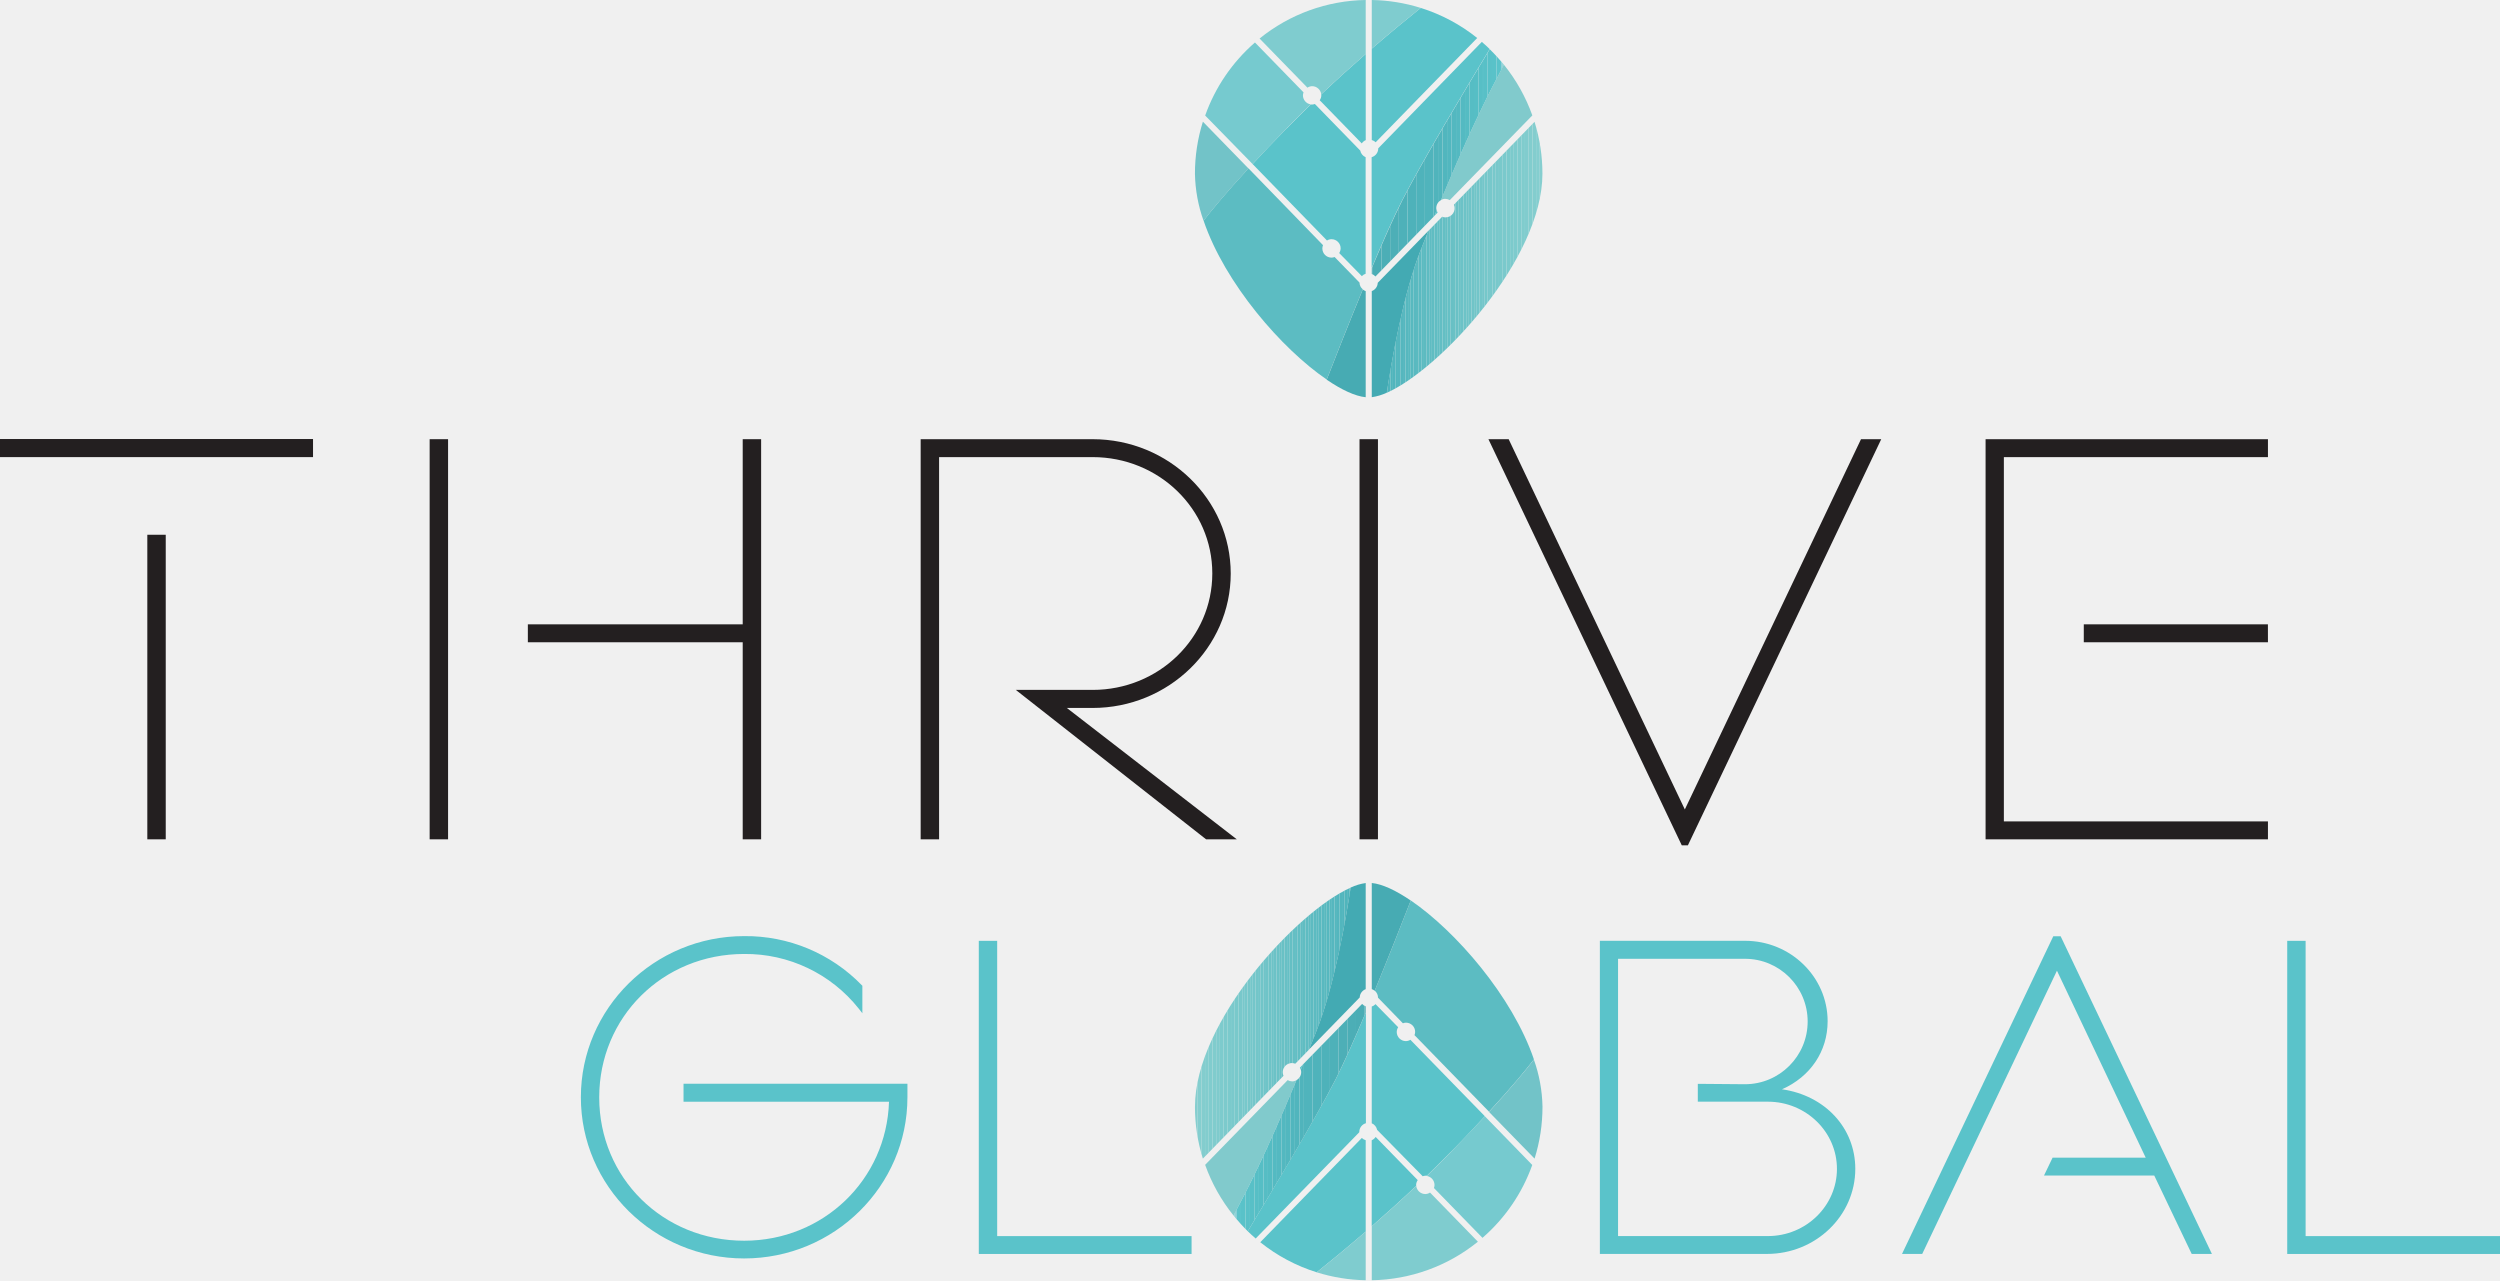
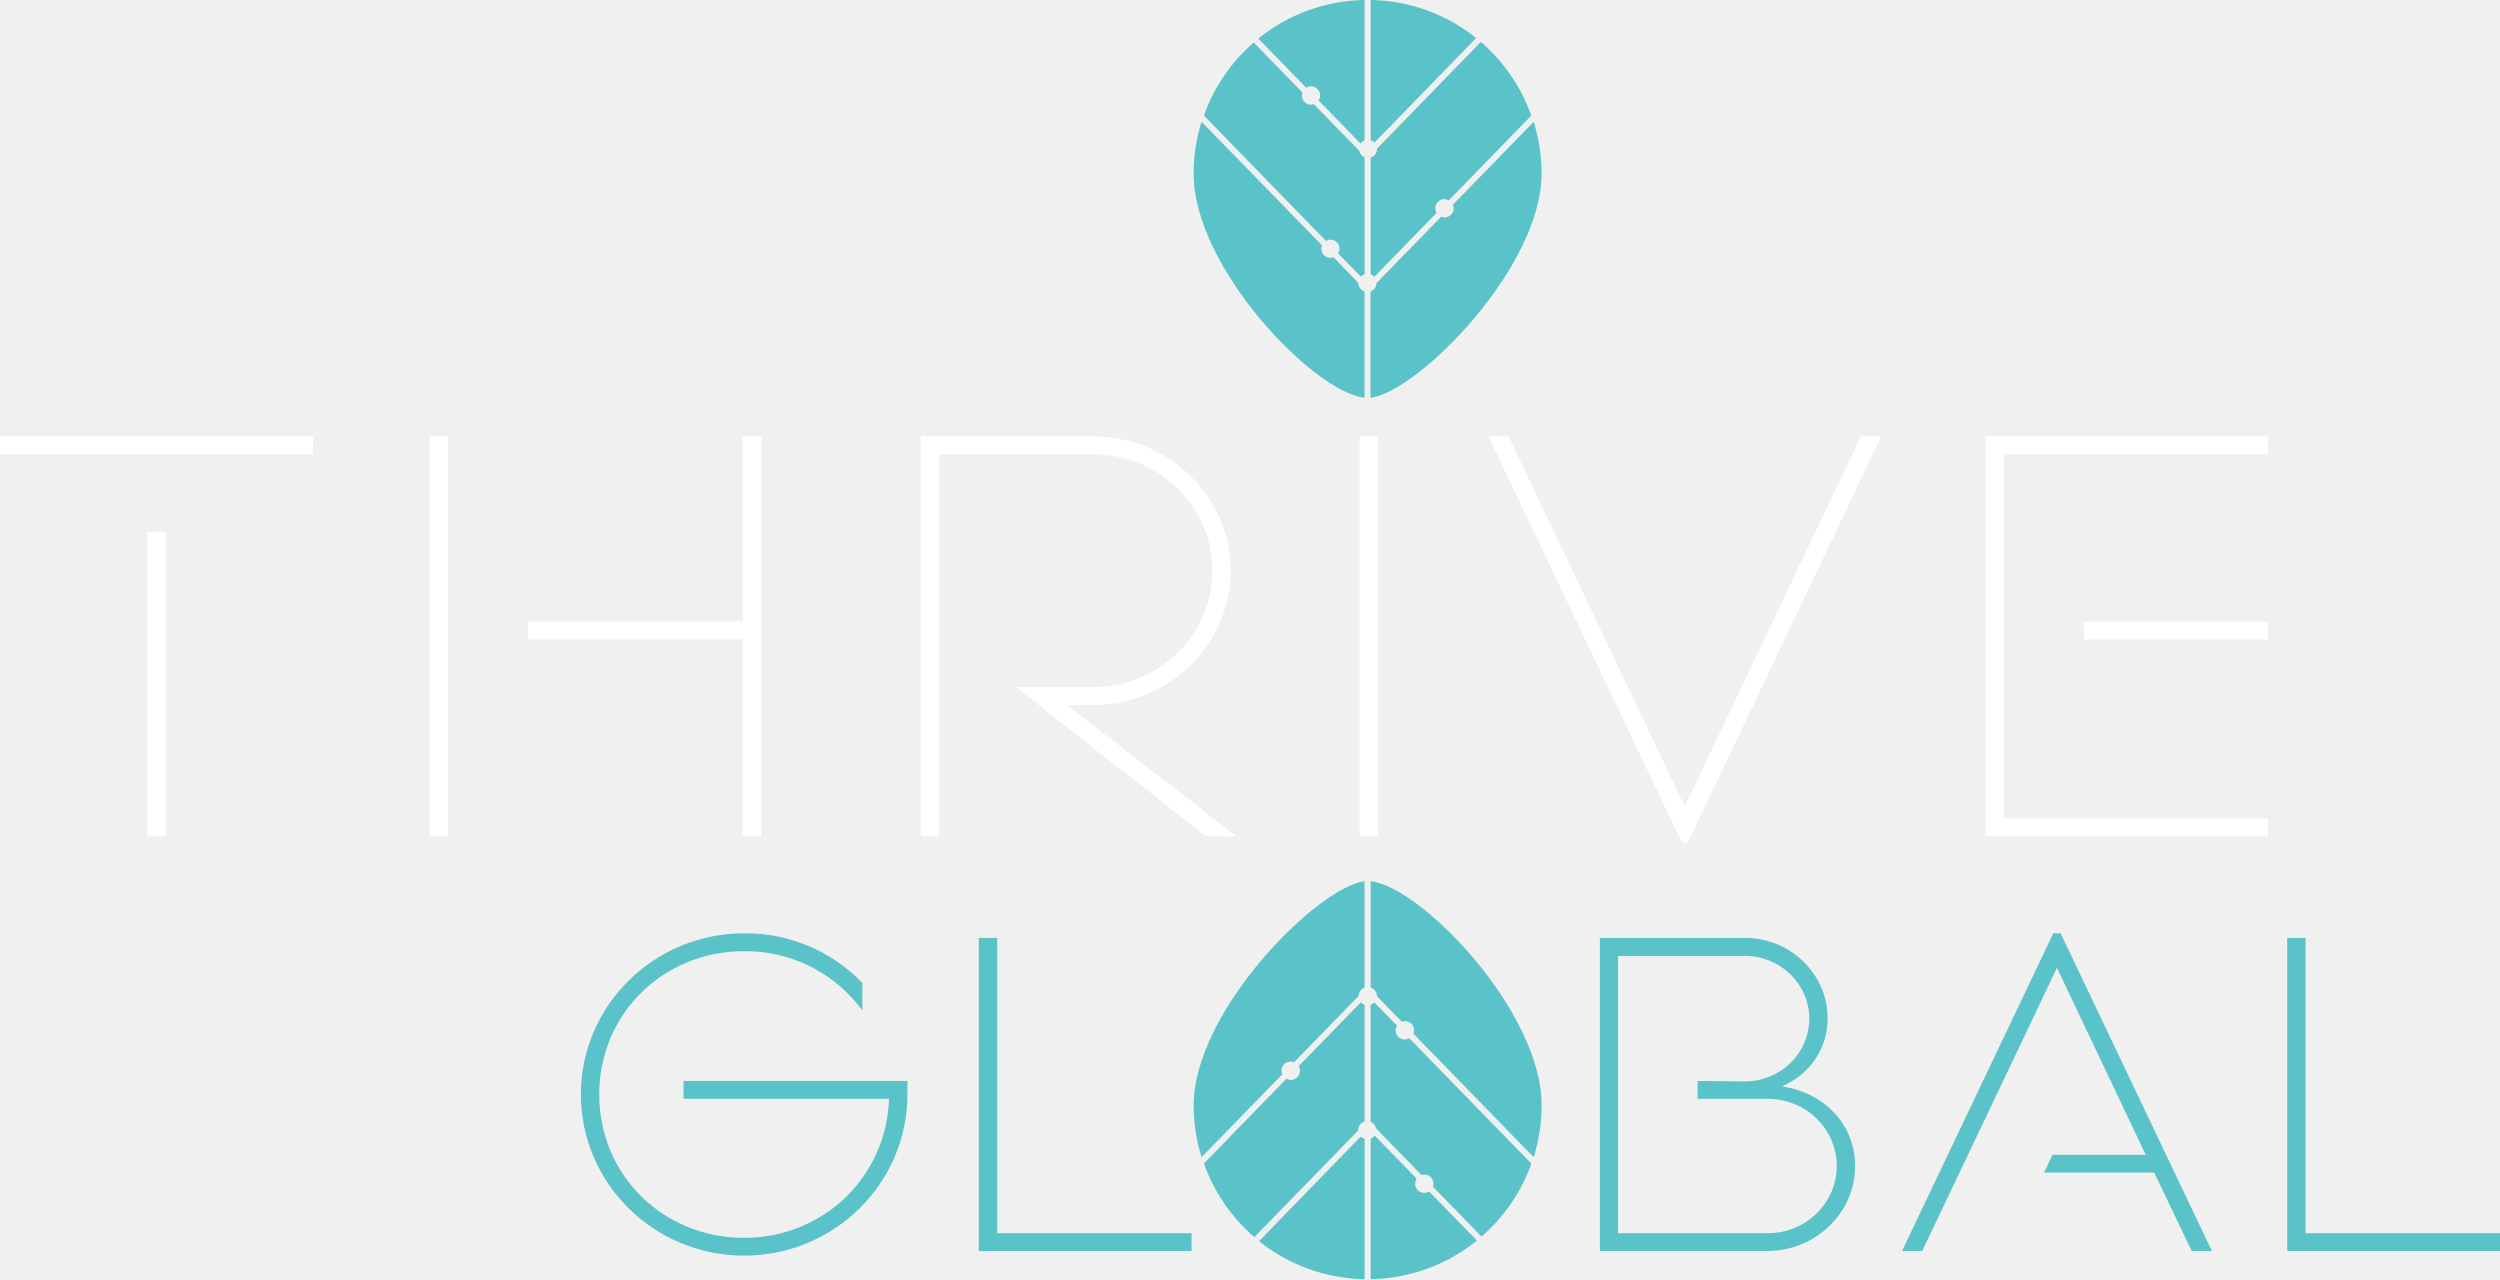
- <svg xmlns="http://www.w3.org/2000/svg" id="Layer_1" data-name="Layer 1" viewBox="0 0 757.36 387.84">
-   <defs>
-     <clipPath id="clip-path">
-       <path d="M440.46,62a2.78,2.78,0,0,1-2.57,3.86,2.75,2.75,0,0,1-1-.2l-4.17,4.28q-1.09,2.7-2.24,5.59c-5.47,13.72-9,34.26-10.37,43.47,16.32-7.24,47.16-40.6,47.16-66.37a52.59,52.59,0,0,0-2.39-15.72Z" style="fill:none" />
-     </clipPath>
-     <clipPath id="clip-path-2">
-       <rect x="420.12" y="36.87" width="47.16" height="82.09" style="fill:none" />
-     </clipPath>
-     <clipPath id="clip-path-3">
-       <path d="M424.68,61c-2.53,5-5.79,12.34-9.11,20.23V83a2.74,2.74,0,0,1,1.11.76l17.89-18.38.66-1.61a2.32,2.32,0,0,1-.12-.73,2.77,2.77,0,0,1,1.42-2.41c9.37-22.55,14.71-32.81,19.07-41a52.56,52.56,0,0,0-4.29-4.71c-6.89,11.33-20.48,34-26.64,46.07" style="fill:none" />
-     </clipPath>
-     <clipPath id="clip-path-4">
-       <rect x="415.57" y="14.88" width="40.03" height="68.87" style="fill:none" />
-     </clipPath>
-     <clipPath id="clip-path-5">
-       <path d="M362,335.25A52.58,52.58,0,0,0,364.4,351l24.43-25.09a2.76,2.76,0,0,1,3.56-3.66l4.17-4.28q1.09-2.7,2.24-5.59c5.47-13.72,9-34.26,10.37-43.47-16.32,7.24-47.16,40.6-47.16,66.37" style="fill:none" />
-     </clipPath>
-     <clipPath id="clip-path-6">
-       <rect x="362.01" y="268.88" width="47.16" height="82.09" style="fill:none" />
-     </clipPath>
-     <clipPath id="clip-path-7">
-       <path d="M394.73,322.46l-.66,1.61a2.32,2.32,0,0,1,.12.73,2.77,2.77,0,0,1-1.42,2.41c-9.37,22.55-14.71,32.81-19.07,41A52.86,52.86,0,0,0,378,373c6.89-11.33,20.48-34,26.64-46.07,2.53-5,5.79-12.34,9.11-20.23v-1.81a2.74,2.74,0,0,1-1.11-.76Z" style="fill:none" />
-     </clipPath>
-     <clipPath id="clip-path-8">
-       <rect x="373.7" y="304.08" width="40.03" height="68.87" style="fill:none" />
-     </clipPath>
-   </defs>
-   <path d="M94.83,138.48H0V133H94.83ZM50.21,254.27H44.63V162h5.58Z" style="fill:#231f20" />
-   <path d="M135.74,254.27h-5.58V133.05h5.58Zm94.84,0H225v-59.7H159.91v-5.43H225V133.05h5.58Z" style="fill:#231f20" />
-   <path d="M374.68,254.27h-9.3L307.73,209H331c20.08,0,36.26-15.74,36.26-35.28s-16.2-35.24-36.26-35.24H284.49V254.27h-5.58V133.05H331c23.06,0,41.84,18.27,41.84,40.71S354,214.47,331,214.47h-7.81Z" style="fill:#231f20" />
-   <rect x="411.86" y="133.05" width="5.58" height="121.22" style="fill:#231f20" />
-   <polygon points="569.91 133.05 511.34 256.08 509.48 256.08 450.91 133.05 457.04 133.05 510.41 245.22 563.78 133.05 569.91 133.05" style="fill:#231f20" />
-   <path d="M687.06,254.27H601.52V133.05h85.54v5.43h-80V248.84h80Zm0-59.7H631.27v-5.43h55.78Z" style="fill:#231f20" />
-   <path d="M207.07,333.76h62.25c-.75,23.66-19.91,42.11-43.89,42.11-24.62,0-43.9-19.07-43.9-43.42S200.81,289,225.43,289a43.8,43.8,0,0,1,34.7,16.53l1.12,1.43v-8.33l-.17-.17a49,49,0,0,0-35.65-14.87c-27.27,0-49.46,21.9-49.46,48.82s22.19,48.83,49.46,48.83,49.47-21.9,49.47-48.83v-4.1H207.07Z" style="fill:#5ac3ca" />
-   <polygon points="302.09 285.02 296.52 285.02 296.52 379.88 360.98 379.88 360.98 374.47 302.09 374.47 302.09 285.02" style="fill:#5ac3ca" />
-   <path d="M539.83,330c8.6-3.79,13.84-11.5,13.84-20.62,0-13.44-11.24-24.37-25-24.37h-44v94.86h50.61c14.76,0,26.77-11.56,26.77-25.77,0-12.42-9.18-22.22-22.17-24.1m-25.54-1.66v5.41h21.23c11.54,0,20.92,9.13,20.92,20.35s-9.39,20.36-20.92,20.36H490.18v-84h38.44a19,19,0,1,1,0,38Z" style="fill:#5ac3ca" />
-   <polygon points="622.03 283.63 576.2 379.88 582.32 379.88 623.14 294.07 650.03 350.71 621.82 350.71 619.22 356.12 652.62 356.12 663.8 379.53 663.97 379.88 670.09 379.88 624.26 283.63 622.03 283.63" style="fill:#5ac3ca" />
-   <polygon points="698.47 374.47 698.47 285.02 692.9 285.02 692.9 379.88 757.36 379.88 757.36 374.47 698.47 374.47" style="fill:#5ac3ca" />
-   <path d="M389.8,38.86c-4,4.06-7.37,7.65-10.33,10.84L402,72.86a2.7,2.7,0,0,1,1.36-.4,2.78,2.78,0,0,1,2.78,2.78,2.7,2.7,0,0,1-.44,1.42l6.86,7a2.73,2.73,0,0,1,1.15-.73V47.62a2.74,2.74,0,0,1-1.63-2L398.33,31.5a2.7,2.7,0,0,1-.83.17,2.84,2.84,0,0,1-.43,0q-3.64,3.53-7.27,7.24" style="fill:#5ac3ca" />
-   <path d="M415.57,42.42a2.76,2.76,0,0,1,1.18.68l30.76-31.59a52.41,52.41,0,0,0-17.1-9.11c-4,3.21-9.13,7.41-14.84,12.34Z" style="fill:#5ac3ca" />
-   <path d="M400.29,28.88a2.71,2.71,0,0,1-.49,1.49l12.74,13.08a2.74,2.74,0,0,1,1.2-1V16.34c-4.28,3.74-8.84,7.85-13.47,12.24a2.89,2.89,0,0,1,0,.31" style="fill:#5ac3ca" />
-   <path d="M435.52,64.4a3.32,3.32,0,0,1-.29-.64l-.66,1.61Z" style="fill:#5ac3ca" />
-   <path d="M437.9,60.25a2.71,2.71,0,0,1,1.31.37l25-25.66A52.65,52.65,0,0,0,455.6,19.6c-4.36,8.21-9.7,18.47-19.07,41a2.76,2.76,0,0,1,1.36-.37" style="fill:#81cacc" />
-   <path d="M451.31,14.88q-1.16-1.13-2.4-2.19L417.53,44.93V45a2.75,2.75,0,0,1-2,2.62V81.18c3.32-7.89,6.58-15.26,9.11-20.23,6.16-12.1,19.75-34.73,26.64-46.07" style="fill:#5ac3ca" />
-   <path d="M411.83,85.58h0l-7.52-7.72a2.74,2.74,0,0,1-.93.19,2.78,2.78,0,0,1-2.78-2.78,2.75,2.75,0,0,1,.2-1L378.22,51c-7,7.59-11.18,12.68-13.6,15.84,6.47,19.07,23.72,38.89,37.3,48.14,2.44-6.27,6.58-16.8,10.93-27.33a2.7,2.7,0,0,1-1-2.12" style="fill:#5cbcc2" />
-   <g style="clip-path:url(#clip-path)">
-     <g style="clip-path:url(#clip-path-2)">
-       <rect x="420.12" y="36.87" width="0.32" height="82.09" style="fill:#4fb4bc" />
-       <rect x="420.44" y="36.87" width="0.77" height="82.09" style="fill:#4fb4bc" />
-       <rect x="421.21" y="36.87" width="0.77" height="82.09" style="fill:#50b5bc" />
-       <rect x="421.98" y="36.87" width="0.77" height="82.09" style="fill:#51b5bd" />
-       <rect x="422.74" y="36.87" width="0.77" height="82.09" style="fill:#52b6bd" />
-       <rect x="423.51" y="36.87" width="0.77" height="82.09" style="fill:#54b6be" />
-       <rect x="424.27" y="36.87" width="0.77" height="82.09" style="fill:#55b7be" />
-       <rect x="425.04" y="36.87" width="0.77" height="82.09" style="fill:#56b7bf" />
-       <rect x="425.81" y="36.87" width="0.77" height="82.09" style="fill:#57b8bf" />
-       <rect x="426.57" y="36.87" width="0.8" height="82.09" style="fill:#57b8bf" />
-       <rect x="427.37" y="36.87" width="0.8" height="82.09" style="fill:#58b9bf" />
-       <rect x="428.17" y="36.87" width="0.8" height="82.09" style="fill:#59b9c0" />
-       <rect x="428.97" y="36.87" width="0.8" height="82.09" style="fill:#5abac0" />
-       <rect x="429.77" y="36.87" width="0.8" height="82.09" style="fill:#5bbac1" />
-       <rect x="430.58" y="36.87" width="0.8" height="82.09" style="fill:#5cbbc1" />
-       <rect x="431.38" y="36.87" width="0.8" height="82.09" style="fill:#5dbbc1" />
-       <rect x="432.18" y="36.87" width="0.8" height="82.09" style="fill:#5ebcc2" />
-       <rect x="432.98" y="36.87" width="0.8" height="82.09" style="fill:#5fbcc2" />
-       <rect x="433.78" y="36.87" width="0.8" height="82.09" style="fill:#60bdc2" />
-       <rect x="434.58" y="36.87" width="0.8" height="82.09" style="fill:#61bdc3" />
-       <rect x="435.38" y="36.87" width="0.8" height="82.09" style="fill:#62bec3" />
-       <rect x="436.18" y="36.87" width="0.8" height="82.09" style="fill:#63bec4" />
-       <rect x="436.98" y="36.87" width="0.8" height="82.09" style="fill:#64bfc4" />
-       <rect x="437.78" y="36.87" width="0.8" height="82.09" style="fill:#65bfc4" />
-       <rect x="438.58" y="36.87" width="0.8" height="82.09" style="fill:#66c0c5" />
-       <rect x="439.38" y="36.87" width="0.8" height="82.09" style="fill:#68c0c5" />
-       <rect x="440.18" y="36.87" width="0.8" height="82.09" style="fill:#69c1c5" />
-       <rect x="440.98" y="36.87" width="0.8" height="82.09" style="fill:#6ac1c6" />
-       <rect x="441.78" y="36.87" width="0.8" height="82.09" style="fill:#6bc2c6" />
-       <rect x="442.58" y="36.87" width="0.8" height="82.09" style="fill:#6cc2c7" />
-       <rect x="443.38" y="36.87" width="0.8" height="82.09" style="fill:#6dc3c7" />
-       <rect x="444.18" y="36.87" width="0.8" height="82.09" style="fill:#6ec3c7" />
-       <rect x="444.98" y="36.87" width="0.8" height="82.09" style="fill:#6fc4c8" />
-       <rect x="445.78" y="36.87" width="0.8" height="82.09" style="fill:#70c4c8" />
-       <rect x="446.58" y="36.87" width="0.8" height="82.09" style="fill:#71c5c8" />
-       <rect x="447.38" y="36.87" width="0.8" height="82.09" style="fill:#72c5c9" />
-       <rect x="448.18" y="36.87" width="0.8" height="82.09" style="fill:#73c6c9" />
-       <rect x="448.98" y="36.87" width="0.8" height="82.09" style="fill:#74c6ca" />
-       <rect x="449.78" y="36.87" width="0.8" height="82.09" style="fill:#75c7ca" />
-       <rect x="450.58" y="36.87" width="0.8" height="82.09" style="fill:#76c7ca" />
-       <rect x="451.38" y="36.87" width="0.8" height="82.09" style="fill:#77c8cb" />
-       <rect x="452.18" y="36.87" width="0.8" height="82.09" style="fill:#78c8cb" />
-       <rect x="452.98" y="36.87" width="1.12" height="82.09" style="fill:#78c8cb" />
-       <rect x="454.11" y="36.87" width="1.12" height="82.09" style="fill:#79c9cb" />
-       <rect x="455.23" y="36.87" width="1.12" height="82.09" style="fill:#7ac9cc" />
-       <rect x="456.36" y="36.87" width="1.12" height="82.09" style="fill:#7bcacc" />
-       <rect x="457.48" y="36.87" width="1.12" height="82.09" style="fill:#7ccacc" />
-       <rect x="458.61" y="36.87" width="1.12" height="82.09" style="fill:#7dcbcd" />
-       <rect x="459.73" y="36.87" width="1.12" height="82.09" style="fill:#7fcbcd" />
-       <rect x="460.86" y="36.87" width="1.12" height="82.09" style="fill:#80cccd" />
-       <rect x="461.98" y="36.87" width="1.12" height="82.09" style="fill:#81ccce" />
-       <rect x="463.1" y="36.87" width="1.12" height="82.09" style="fill:#82cdce" />
-       <rect x="464.23" y="36.87" width="1.12" height="82.09" style="fill:#83cdce" />
-       <rect x="465.35" y="36.87" width="1.12" height="82.09" style="fill:#84cecf" />
-       <rect x="466.48" y="36.87" width="0.8" height="82.09" style="fill:#85cecf" />
-     </g>
-   </g>
-   <path d="M394.72,28.88a2.74,2.74,0,0,1,.18-.9L380.18,12.87A52.64,52.64,0,0,0,365.1,35L379.47,49.7c3-3.19,6.37-6.78,10.33-10.84q3.62-3.71,7.27-7.24a2.78,2.78,0,0,1-2.35-2.74" style="fill:#76cacf" />
-   <path d="M415.57,14.74c5.7-4.93,10.83-9.14,14.84-12.34A52.61,52.61,0,0,0,415.57,0Z" style="fill:#7fcccf" />
-   <path d="M381.58,11.67l14.5,14.89a2.71,2.71,0,0,1,1.43-.45,2.78,2.78,0,0,1,2.75,2.47c4.63-4.39,9.19-8.5,13.47-12.24V0a52.38,52.38,0,0,0-32.15,11.67" style="fill:#7fcccf" />
-   <path d="M364.41,36.86A52.62,52.62,0,0,0,362,52.59a44.91,44.91,0,0,0,2.61,14.29c2.43-3.15,6.62-8.24,13.61-15.84Z" style="fill:#72c3c8" />
-   <g style="clip-path:url(#clip-path-3)">
-     <g style="clip-path:url(#clip-path-4)">
-       <rect x="415.57" y="14.88" width="0.31" height="68.87" style="fill:#4badb5" />
-       <rect x="415.88" y="14.88" width="2.63" height="68.87" style="fill:#4badb5" />
-       <rect x="418.51" y="14.88" width="2.63" height="68.87" style="fill:#4caeb6" />
-       <rect x="421.14" y="14.88" width="2.63" height="68.87" style="fill:#4dafb7" />
-       <rect x="423.77" y="14.88" width="2.63" height="68.87" style="fill:#4eb1b9" />
-       <rect x="426.4" y="14.88" width="2.63" height="68.87" style="fill:#4eb2ba" />
-       <rect x="429.03" y="14.88" width="2.63" height="68.87" style="fill:#4fb3bb" />
-       <rect x="431.66" y="14.88" width="2.63" height="68.87" style="fill:#50b4bc" />
-       <rect x="434.29" y="14.88" width="1.36" height="68.87" style="fill:#50b4bc" />
-       <rect x="435.65" y="14.88" width="1.36" height="68.87" style="fill:#51b5bd" />
-       <rect x="437.02" y="14.88" width="1.36" height="68.87" style="fill:#51b6be" />
-       <rect x="438.38" y="14.88" width="1.36" height="68.87" style="fill:#52b7bf" />
-       <rect x="439.74" y="14.88" width="1.36" height="68.87" style="fill:#53b8c0" />
-       <rect x="441.1" y="14.88" width="1.36" height="68.87" style="fill:#54b9c1" />
-       <rect x="442.46" y="14.88" width="1.36" height="68.87" style="fill:#54bac2" />
-       <rect x="443.82" y="14.88" width="1.36" height="68.87" style="fill:#55bcc3" />
-       <rect x="445.18" y="14.88" width="1.36" height="68.87" style="fill:#56bdc4" />
-       <rect x="446.54" y="14.88" width="1.36" height="68.87" style="fill:#56bec5" />
-       <rect x="447.9" y="14.88" width="1.36" height="68.87" style="fill:#57bfc6" />
-       <rect x="449.27" y="14.88" width="1.36" height="68.87" style="fill:#58c0c7" />
-       <rect x="450.63" y="14.88" width="1.36" height="68.87" style="fill:#59c1c8" />
-       <rect x="451.99" y="14.88" width="1.36" height="68.87" style="fill:#59c2c9" />
-       <rect x="453.35" y="14.88" width="1.36" height="68.87" style="fill:#5ac3ca" />
-       <rect x="454.71" y="14.88" width="0.03" height="68.87" style="fill:#5ac3ca" />
-       <rect x="454.74" y="14.88" width="0.03" height="68.87" style="fill:#5bc3ca" />
-       <rect x="454.77" y="14.88" width="0.03" height="68.87" style="fill:#5cc4ca" />
-       <rect x="454.79" y="14.88" width="0.03" height="68.87" style="fill:#5dc4ca" />
-       <rect x="454.82" y="14.88" width="0.03" height="68.87" style="fill:#5ec4ca" />
-       <rect x="454.85" y="14.88" width="0.03" height="68.87" style="fill:#5fc4cb" />
-       <rect x="454.88" y="14.88" width="0.03" height="68.87" style="fill:#60c5cb" />
-       <rect x="454.9" y="14.88" width="0.03" height="68.87" style="fill:#61c5cb" />
-       <rect x="454.93" y="14.88" width="0.03" height="68.87" style="fill:#62c5cb" />
-       <rect x="454.96" y="14.88" width="0.03" height="68.87" style="fill:#63c5cb" />
-       <rect x="454.99" y="14.88" width="0.03" height="68.87" style="fill:#64c6cb" />
-       <rect x="455.02" y="14.88" width="0.03" height="68.87" style="fill:#65c6cb" />
-       <rect x="455.04" y="14.88" width="0.03" height="68.87" style="fill:#66c6cb" />
-       <rect x="455.07" y="14.88" width="0.03" height="68.87" style="fill:#67c6cc" />
-       <rect x="455.1" y="14.88" width="0.03" height="68.87" style="fill:#68c7cc" />
-       <rect x="455.13" y="14.88" width="0.03" height="68.87" style="fill:#69c7cc" />
-       <rect x="455.16" y="14.88" width="0.03" height="68.87" style="fill:#6ac7cc" />
-       <rect x="455.18" y="14.88" width="0.03" height="68.87" style="fill:#6bc7cc" />
-       <rect x="455.21" y="14.88" width="0.03" height="68.87" style="fill:#6cc8cc" />
-       <rect x="455.24" y="14.88" width="0.03" height="68.87" style="fill:#6dc8cc" />
-       <rect x="455.27" y="14.88" width="0.03" height="68.87" style="fill:#6ec8cc" />
-       <rect x="455.3" y="14.88" width="0.03" height="68.87" style="fill:#70c9cd" />
-       <rect x="455.32" y="14.88" width="0.03" height="68.87" style="fill:#71c9cd" />
-       <rect x="455.35" y="14.88" width="0.03" height="68.87" style="fill:#72c9cd" />
-       <rect x="455.38" y="14.88" width="0.03" height="68.87" style="fill:#73c9cd" />
-       <rect x="455.41" y="14.88" width="0.03" height="68.87" style="fill:#74cacd" />
-       <rect x="455.44" y="14.88" width="0.03" height="68.87" style="fill:#75cacd" />
-       <rect x="455.46" y="14.88" width="0.03" height="68.87" style="fill:#76cacd" />
-       <rect x="455.49" y="14.88" width="0.03" height="68.87" style="fill:#77cacd" />
-       <rect x="455.52" y="14.88" width="0.03" height="68.87" style="fill:#78cbcd" />
-       <rect x="455.55" y="14.88" width="0.03" height="68.87" style="fill:#79cbce" />
-       <rect x="455.57" y="14.88" width="0.03" height="68.87" style="fill:#7acbce" />
-     </g>
-   </g>
-   <path d="M413.73,88.19a2.86,2.86,0,0,1-.88-.49c-4.34,10.53-8.48,21.06-10.93,27.33,4.52,3.08,8.64,5,11.81,5.31Z" style="fill:#47abb3" />
-   <path d="M415.57,88.17v32.16a16.09,16.09,0,0,0,4.56-1.37c1.39-9.22,4.9-29.75,10.37-43.47q1.15-2.9,2.24-5.59L417.38,85.67a2.76,2.76,0,0,1-1.81,2.51" style="fill:#43aab3" />
-   <path d="M439.5,349c4-4,7.37-7.65,10.33-10.84L427.27,315a2.7,2.7,0,0,1-1.36.4,2.78,2.78,0,0,1-2.78-2.78,2.7,2.7,0,0,1,.44-1.42l-6.86-7a2.74,2.74,0,0,1-1.15.73v35.36a2.74,2.74,0,0,1,1.63,2L431,356.34a2.7,2.7,0,0,1,.83-.17,2.84,2.84,0,0,1,.43,0q3.64-3.53,7.27-7.24" style="fill:#5ac3ca" />
-   <path d="M413.73,345.42a2.76,2.76,0,0,1-1.18-.68l-30.76,31.59a52.41,52.41,0,0,0,17.1,9.11c4-3.21,9.13-7.41,14.84-12.34Z" style="fill:#5ac3ca" />
-   <path d="M429,359a2.71,2.71,0,0,1,.49-1.49l-12.74-13.08a2.74,2.74,0,0,1-1.2,1V371.5c4.28-3.74,8.84-7.85,13.47-12.24a2.89,2.89,0,0,1,0-.31" style="fill:#5ac3ca" />
-   <path d="M393.78,323.44a3.32,3.32,0,0,1,.29.64l.66-1.61Z" style="fill:#5ac3ca" />
-   <path d="M391.4,327.59a2.71,2.71,0,0,1-1.31-.37l-25,25.66a52.65,52.65,0,0,0,8.6,15.36c4.36-8.21,9.7-18.47,19.07-41a2.76,2.76,0,0,1-1.36.37" style="fill:#81cacc" />
-   <path d="M378,373q1.16,1.13,2.4,2.2L411.79,343v-.11a2.75,2.75,0,0,1,2-2.62V306.66c-3.32,7.89-6.58,15.26-9.11,20.23C398.46,339,384.87,361.62,378,373" style="fill:#5ac3ca" />
-   <path d="M417.47,302.25h0L425,310a2.74,2.74,0,0,1,.93-.19,2.78,2.78,0,0,1,2.78,2.78,2.75,2.75,0,0,1-.2,1l22.58,23.19c7-7.59,11.18-12.68,13.6-15.84-6.47-19.07-23.72-38.89-37.3-48.15-2.44,6.28-6.58,16.8-10.93,27.33a2.7,2.7,0,0,1,1,2.11" style="fill:#5cbcc2" />
-   <g style="clip-path:url(#clip-path-5)">
-     <g style="clip-path:url(#clip-path-6)">
-       <rect x="408.86" y="268.88" width="0.31" height="82.09" style="fill:#4fb4bc" />
-       <rect x="408.09" y="268.88" width="0.77" height="82.09" style="fill:#4fb4bc" />
-       <rect x="407.32" y="268.88" width="0.77" height="82.09" style="fill:#50b5bc" />
-       <rect x="406.56" y="268.88" width="0.77" height="82.09" style="fill:#51b5bd" />
-       <rect x="405.79" y="268.88" width="0.77" height="82.09" style="fill:#52b6bd" />
-       <rect x="405.03" y="268.88" width="0.77" height="82.09" style="fill:#54b6be" />
-       <rect x="404.26" y="268.88" width="0.77" height="82.09" style="fill:#55b7be" />
-       <rect x="403.49" y="268.88" width="0.77" height="82.09" style="fill:#56b7bf" />
-       <rect x="402.73" y="268.88" width="0.77" height="82.09" style="fill:#57b8bf" />
-       <rect x="401.93" y="268.88" width="0.8" height="82.09" style="fill:#57b8bf" />
-       <rect x="401.13" y="268.88" width="0.8" height="82.09" style="fill:#58b9bf" />
-       <rect x="400.33" y="268.88" width="0.8" height="82.09" style="fill:#59b9c0" />
-       <rect x="399.53" y="268.88" width="0.8" height="82.09" style="fill:#5abac0" />
-       <rect x="398.72" y="268.88" width="0.8" height="82.09" style="fill:#5bbac1" />
-       <rect x="397.92" y="268.88" width="0.8" height="82.09" style="fill:#5cbbc1" />
-       <rect x="397.12" y="268.88" width="0.8" height="82.09" style="fill:#5dbbc1" />
-       <rect x="396.32" y="268.88" width="0.8" height="82.09" style="fill:#5ebcc2" />
-       <rect x="395.52" y="268.88" width="0.8" height="82.09" style="fill:#5fbcc2" />
-       <rect x="394.72" y="268.88" width="0.8" height="82.09" style="fill:#60bdc2" />
-       <rect x="393.92" y="268.88" width="0.8" height="82.09" style="fill:#61bdc3" />
-       <rect x="393.12" y="268.88" width="0.8" height="82.09" style="fill:#62bec3" />
-       <rect x="392.32" y="268.88" width="0.8" height="82.09" style="fill:#63bec4" />
-       <rect x="391.52" y="268.88" width="0.8" height="82.09" style="fill:#64bfc4" />
-       <rect x="390.72" y="268.88" width="0.8" height="82.09" style="fill:#65bfc4" />
-       <rect x="389.92" y="268.88" width="0.8" height="82.09" style="fill:#66c0c5" />
-       <rect x="389.12" y="268.88" width="0.8" height="82.09" style="fill:#68c0c5" />
-       <rect x="388.32" y="268.88" width="0.8" height="82.09" style="fill:#69c1c5" />
-       <rect x="387.52" y="268.88" width="0.8" height="82.09" style="fill:#6ac1c6" />
-       <rect x="386.72" y="268.88" width="0.8" height="82.09" style="fill:#6bc2c6" />
-       <rect x="385.92" y="268.88" width="0.8" height="82.09" style="fill:#6cc2c7" />
-       <rect x="385.12" y="268.88" width="0.8" height="82.09" style="fill:#6dc3c7" />
-       <rect x="384.32" y="268.88" width="0.8" height="82.09" style="fill:#6ec3c7" />
-       <rect x="383.52" y="268.88" width="0.8" height="82.09" style="fill:#6fc4c8" />
-       <rect x="382.72" y="268.88" width="0.8" height="82.09" style="fill:#70c4c8" />
-       <rect x="381.92" y="268.88" width="0.8" height="82.09" style="fill:#71c5c8" />
-       <rect x="381.12" y="268.88" width="0.8" height="82.09" style="fill:#72c5c9" />
-       <rect x="380.32" y="268.88" width="0.8" height="82.09" style="fill:#73c6c9" />
-       <rect x="379.52" y="268.88" width="0.8" height="82.09" style="fill:#74c6ca" />
-       <rect x="378.72" y="268.88" width="0.8" height="82.09" style="fill:#75c7ca" />
-       <rect x="377.92" y="268.88" width="0.8" height="82.09" style="fill:#76c7ca" />
-       <rect x="377.12" y="268.88" width="0.8" height="82.09" style="fill:#77c8cb" />
-       <rect x="376.32" y="268.88" width="0.8" height="82.09" style="fill:#78c8cb" />
-       <rect x="375.19" y="268.88" width="1.12" height="82.09" style="fill:#78c8cb" />
-       <rect x="374.07" y="268.88" width="1.12" height="82.09" style="fill:#79c9cb" />
-       <rect x="372.94" y="268.88" width="1.12" height="82.09" style="fill:#7ac9cc" />
-       <rect x="371.82" y="268.88" width="1.12" height="82.09" style="fill:#7bcacc" />
-       <rect x="370.69" y="268.88" width="1.12" height="82.09" style="fill:#7ccacc" />
-       <rect x="369.57" y="268.88" width="1.12" height="82.09" style="fill:#7dcbcd" />
-       <rect x="368.44" y="268.88" width="1.12" height="82.09" style="fill:#7fcbcd" />
-       <rect x="367.32" y="268.88" width="1.12" height="82.09" style="fill:#80cccd" />
-       <rect x="366.2" y="268.88" width="1.12" height="82.09" style="fill:#81ccce" />
-       <rect x="365.07" y="268.88" width="1.12" height="82.09" style="fill:#82cdce" />
-       <rect x="363.95" y="268.88" width="1.12" height="82.09" style="fill:#83cdce" />
-       <rect x="362.82" y="268.88" width="1.12" height="82.09" style="fill:#84cecf" />
-       <rect x="362.01" y="268.88" width="0.81" height="82.09" style="fill:#85cecf" />
-     </g>
-   </g>
-   <path d="M434.58,359a2.74,2.74,0,0,1-.18.9L449.11,375a52.64,52.64,0,0,0,15.08-22.08l-14.36-14.75c-3,3.19-6.37,6.78-10.33,10.84q-3.62,3.71-7.27,7.24a2.78,2.78,0,0,1,2.35,2.74" style="fill:#76cacf" />
-   <path d="M413.73,373.1c-5.71,4.93-10.83,9.14-14.84,12.34a52.61,52.61,0,0,0,14.84,2.4Z" style="fill:#7fcccf" />
-   <path d="M447.72,376.17l-14.5-14.89a2.71,2.71,0,0,1-1.43.45,2.78,2.78,0,0,1-2.75-2.47c-4.63,4.39-9.19,8.5-13.47,12.24v16.34a52.38,52.38,0,0,0,32.15-11.67" style="fill:#7fcccf" />
-   <path d="M464.89,351a52.62,52.62,0,0,0,2.4-15.73A44.91,44.91,0,0,0,464.68,321c-2.43,3.15-6.62,8.24-13.6,15.84Z" style="fill:#72c3c8" />
-   <g style="clip-path:url(#clip-path-7)">
-     <g style="clip-path:url(#clip-path-8)">
-       <rect x="413.42" y="304.08" width="0.31" height="68.87" style="fill:#4badb5" />
-       <rect x="410.79" y="304.08" width="2.63" height="68.87" style="fill:#4badb5" />
-       <rect x="408.16" y="304.08" width="2.63" height="68.87" style="fill:#4caeb6" />
-       <rect x="405.53" y="304.08" width="2.63" height="68.87" style="fill:#4dafb7" />
-       <rect x="402.9" y="304.08" width="2.63" height="68.87" style="fill:#4eb1b9" />
-       <rect x="400.27" y="304.08" width="2.63" height="68.87" style="fill:#4eb2ba" />
-       <rect x="397.64" y="304.08" width="2.63" height="68.87" style="fill:#4fb3bb" />
-       <rect x="395.01" y="304.08" width="2.63" height="68.87" style="fill:#50b4bc" />
-       <rect x="393.65" y="304.08" width="1.36" height="68.87" style="fill:#50b4bc" />
-       <rect x="392.28" y="304.08" width="1.36" height="68.87" style="fill:#51b5bd" />
-       <rect x="390.92" y="304.08" width="1.36" height="68.87" style="fill:#51b6be" />
-       <rect x="389.56" y="304.08" width="1.36" height="68.87" style="fill:#52b7bf" />
-       <rect x="388.2" y="304.08" width="1.36" height="68.87" style="fill:#53b8c0" />
-       <rect x="386.84" y="304.08" width="1.36" height="68.87" style="fill:#54b9c1" />
-       <rect x="385.48" y="304.08" width="1.36" height="68.87" style="fill:#54bac2" />
-       <rect x="384.12" y="304.08" width="1.36" height="68.87" style="fill:#55bcc3" />
-       <rect x="382.76" y="304.08" width="1.36" height="68.87" style="fill:#56bdc4" />
-       <rect x="381.4" y="304.08" width="1.36" height="68.87" style="fill:#56bec5" />
-       <rect x="380.03" y="304.08" width="1.36" height="68.87" style="fill:#57bfc6" />
-       <rect x="378.67" y="304.08" width="1.36" height="68.87" style="fill:#58c0c7" />
-       <rect x="377.31" y="304.08" width="1.36" height="68.87" style="fill:#59c1c8" />
-       <rect x="375.95" y="304.08" width="1.36" height="68.87" style="fill:#59c2c9" />
-       <rect x="374.59" y="304.08" width="1.36" height="68.87" style="fill:#5ac3ca" />
-       <rect x="374.56" y="304.08" width="0.03" height="68.87" style="fill:#5ac3ca" />
-       <rect x="374.53" y="304.08" width="0.03" height="68.87" style="fill:#5bc3ca" />
-       <rect x="374.51" y="304.08" width="0.03" height="68.87" style="fill:#5cc4ca" />
-       <rect x="374.48" y="304.08" width="0.03" height="68.87" style="fill:#5dc4ca" />
-       <rect x="374.45" y="304.08" width="0.03" height="68.87" style="fill:#5ec4ca" />
-       <rect x="374.42" y="304.08" width="0.03" height="68.87" style="fill:#5fc4cb" />
-       <rect x="374.4" y="304.08" width="0.03" height="68.87" style="fill:#60c5cb" />
-       <rect x="374.37" y="304.08" width="0.03" height="68.87" style="fill:#61c5cb" />
-       <rect x="374.34" y="304.08" width="0.03" height="68.87" style="fill:#62c5cb" />
-       <rect x="374.31" y="304.08" width="0.03" height="68.87" style="fill:#63c5cb" />
-       <rect x="374.28" y="304.08" width="0.03" height="68.87" style="fill:#64c6cb" />
-       <rect x="374.26" y="304.08" width="0.03" height="68.87" style="fill:#65c6cb" />
-       <rect x="374.23" y="304.08" width="0.03" height="68.87" style="fill:#66c6cb" />
-       <rect x="374.2" y="304.08" width="0.03" height="68.87" style="fill:#67c6cc" />
-       <rect x="374.17" y="304.08" width="0.03" height="68.87" style="fill:#68c7cc" />
-       <rect x="374.14" y="304.08" width="0.03" height="68.87" style="fill:#69c7cc" />
-       <rect x="374.12" y="304.08" width="0.03" height="68.87" style="fill:#6ac7cc" />
-       <rect x="374.09" y="304.08" width="0.03" height="68.87" style="fill:#6bc7cc" />
-       <rect x="374.06" y="304.08" width="0.03" height="68.87" style="fill:#6cc8cc" />
-       <rect x="374.03" y="304.08" width="0.03" height="68.87" style="fill:#6dc8cc" />
-       <rect x="374" y="304.08" width="0.03" height="68.87" style="fill:#6ec8cc" />
-       <rect x="373.98" y="304.08" width="0.03" height="68.87" style="fill:#70c9cd" />
-       <rect x="373.95" y="304.08" width="0.03" height="68.87" style="fill:#71c9cd" />
-       <rect x="373.92" y="304.08" width="0.03" height="68.87" style="fill:#72c9cd" />
-       <rect x="373.89" y="304.08" width="0.03" height="68.87" style="fill:#73c9cd" />
-       <rect x="373.86" y="304.08" width="0.03" height="68.87" style="fill:#74cacd" />
-       <rect x="373.84" y="304.08" width="0.03" height="68.87" style="fill:#75cacd" />
-       <rect x="373.81" y="304.08" width="0.03" height="68.87" style="fill:#76cacd" />
-       <rect x="373.78" y="304.08" width="0.03" height="68.87" style="fill:#77cacd" />
-       <rect x="373.75" y="304.08" width="0.03" height="68.87" style="fill:#78cbcd" />
-       <rect x="373.73" y="304.08" width="0.03" height="68.87" style="fill:#79cbce" />
-       <rect x="373.7" y="304.08" width="0.03" height="68.87" style="fill:#7acbce" />
-     </g>
-   </g>
-   <path d="M415.57,299.65a2.87,2.87,0,0,1,.88.49c4.34-10.53,8.48-21.06,10.93-27.33-4.52-3.08-8.64-5-11.81-5.31Z" style="fill:#47abb3" />
-   <path d="M413.73,299.66V267.51a16.09,16.09,0,0,0-4.56,1.37c-1.39,9.22-4.9,29.75-10.37,43.47q-1.15,2.9-2.24,5.59l15.36-15.77a2.76,2.76,0,0,1,1.81-2.51" style="fill:#43aab3" />
+ <svg xmlns="http://www.w3.org/2000/svg" id="Layer_1" data-name="Layer 1" viewBox="0 0 757.36 387.48">
+   <path id="_Compound_Path_" data-name="&lt;Compound Path&gt;" d="M94.83,137.6H0v-5.43H94.83ZM50.21,253.39H44.63V161.12h5.58Z" style="fill:#fff" />
+   <path id="_Compound_Path_2" data-name="&lt;Compound Path&gt;" d="M135.74,253.39h-5.58V132.17h5.58Zm94.83,0H225v-59.7H159.91v-5.43H225V132.17h5.58Z" style="fill:#fff" />
+   <path id="_Compound_Path_3" data-name="&lt;Compound Path&gt;" d="M374.68,253.39h-9.3l-57.64-45.23H331c20.08,0,36.26-15.74,36.26-35.28S351.06,137.6,331,137.6H284.49V253.39h-5.58V132.17H331c23.06,0,41.84,18.27,41.84,40.71S354,213.59,331,213.59h-7.81Z" style="fill:#fff" />
+   <path id="_Compound_Path_4" data-name="&lt;Compound Path&gt;" d="M417.44,253.39h-5.58V132.17h5.58Z" style="fill:#fff" />
+   <path id="_Compound_Path_5" data-name="&lt;Compound Path&gt;" d="M569.92,132.17l-58.57,123h-1.86l-58.57-123H457l53.37,112.17,53.37-112.17Z" style="fill:#fff" />
+   <path id="_Compound_Path_6" data-name="&lt;Compound Path&gt;" d="M687.06,253.39H601.52V132.17h85.54v5.43h-80V248h80Zm0-59.7H631.27v-5.43h55.79Z" style="fill:#fff" />
+   <path id="_Path_" data-name="&lt;Path&gt;" d="M207.07,332.88h62.25c-.75,23.66-19.91,42.11-43.89,42.11-24.62,0-43.9-19.07-43.9-43.42s19.29-43.42,43.9-43.42a43.8,43.8,0,0,1,34.7,16.53l1.12,1.43v-8.33l-.17-.17a49,49,0,0,0-35.65-14.87c-27.27,0-49.46,21.9-49.46,48.82s22.19,48.83,49.46,48.83,49.47-21.9,49.47-48.83v-4.1H207.07Z" style="fill:#5ac3ca" />
+   <polygon id="_Path_2" data-name="&lt;Path&gt;" points="302.09 284.14 296.52 284.14 296.52 379 360.98 379 360.98 373.59 302.09 373.59 302.09 284.14" style="fill:#5ac3ca" />
+   <path id="_Compound_Path_7" data-name="&lt;Compound Path&gt;" d="M539.83,329.13c8.6-3.79,13.84-11.5,13.84-20.62,0-13.44-11.24-24.37-25-24.37h-44V379h50.61C550,379,562,367.44,562,353.23,562,340.81,552.82,331,539.83,329.13Zm-25.54-1.66v5.41h21.23c11.54,0,20.92,9.13,20.92,20.36s-9.39,20.36-20.92,20.36H490.18v-84h38.44c10.74,0,19.49,8.5,19.49,19s-8.74,19-19.49,19Z" style="fill:#5ac3ca" />
+   <polygon id="_Path_3" data-name="&lt;Path&gt;" points="622.03 282.75 576.2 379 582.32 379 623.14 293.19 650.03 349.83 621.82 349.83 619.22 355.24 652.62 355.24 663.8 378.65 663.97 379 670.09 379 624.26 282.75 622.03 282.75" style="fill:#5ac3ca" />
+   <polygon id="_Path_4" data-name="&lt;Path&gt;" points="698.47 373.59 698.47 284.14 692.9 284.14 692.9 379 757.36 379 757.36 373.59 698.47 373.59" style="fill:#5ac3ca" />
+   <path d="M405.82,75.33a2.71,2.71,0,0,1-.44,1.42l6.87,7.05a2.74,2.74,0,0,1,1.15-.73V47.67a2.75,2.75,0,0,1-1.63-2L398,31.54a2.72,2.72,0,0,1-.83.17,2.79,2.79,0,0,1-2.79-2.79,2.74,2.74,0,0,1,.18-.9L379.8,12.88A52.71,52.71,0,0,0,364.71,35l37,38a2.71,2.71,0,0,1,1.36-.4A2.79,2.79,0,0,1,405.82,75.33Z" style="fill:#5ac3ca" />
+   <path d="M416.41,43.15l30.8-31.63A52.43,52.43,0,0,0,415.23,0V42.47A2.76,2.76,0,0,1,416.41,43.15Z" style="fill:#5ac3ca" />
+   <path d="M399.93,28.92a2.71,2.71,0,0,1-.49,1.49l12.75,13.1a2.74,2.74,0,0,1,1.2-1V0A52.44,52.44,0,0,0,381.2,11.68l14.51,14.9a2.71,2.71,0,0,1,1.43-.45A2.79,2.79,0,0,1,399.93,28.92Z" style="fill:#5ac3ca" />
+   <path d="M415.23,47.72V83.09a2.74,2.74,0,0,1,1.11.77l18.87-19.38a2.71,2.71,0,0,1-.41-1.37,2.79,2.79,0,0,1,2.79-2.79,2.71,2.71,0,0,1,1.31.37l25-25.69A52.72,52.72,0,0,0,448.62,12.7L417.19,45s0,.07,0,.11A2.75,2.75,0,0,1,415.23,47.72Z" style="fill:#5ac3ca" />
+   <path d="M411.48,85.69v0L404,77.93a2.74,2.74,0,0,1-.93.19,2.76,2.76,0,0,1-2.58-3.8L364,36.9a52.67,52.67,0,0,0-2.4,15.75c0,28.52,36.63,66.32,51.78,67.83V88.3A2.76,2.76,0,0,1,411.48,85.69Z" style="fill:#5ac3ca" />
+   <path d="M464.62,36.91,440.16,62a2.76,2.76,0,0,1-3.57,3.66L417,85.77a2.76,2.76,0,0,1-1.81,2.51v32.2C429.39,118.86,467,81.13,467,52.65A52.67,52.67,0,0,0,464.62,36.91Z" style="fill:#5ac3ca" />
+   <path d="M422.8,312.15a2.71,2.71,0,0,1,.44-1.42l-6.87-7.05a2.74,2.74,0,0,1-1.15.73v35.4a2.75,2.75,0,0,1,1.63,2l13.79,14.16a2.72,2.72,0,0,1,.83-.17,2.79,2.79,0,0,1,2.79,2.79,2.74,2.74,0,0,1-.18.9l14.74,15.13a52.71,52.71,0,0,0,15.09-22.11l-37-38a2.71,2.71,0,0,1-1.36.4A2.79,2.79,0,0,1,422.8,312.15Z" style="fill:#5ac3ca" />
+   <path d="M412.21,344.33,381.41,376a52.43,52.43,0,0,0,32,11.52V345A2.76,2.76,0,0,1,412.21,344.33Z" style="fill:#5ac3ca" />
+   <path d="M428.69,358.56a2.71,2.71,0,0,1,.49-1.49L416.43,344a2.74,2.74,0,0,1-1.2,1v42.51a52.44,52.44,0,0,0,32.19-11.68l-14.51-14.9a2.71,2.71,0,0,1-1.43.45A2.79,2.79,0,0,1,428.69,358.56Z" style="fill:#5ac3ca" />
+   <path d="M413.39,339.76V304.39a2.74,2.74,0,0,1-1.11-.77L393.41,323a2.71,2.71,0,0,1,.41,1.37,2.79,2.79,0,0,1-2.79,2.79,2.71,2.71,0,0,1-1.31-.37l-25,25.69A52.72,52.72,0,0,0,380,374.78l31.43-32.28s0-.07,0-.11A2.75,2.75,0,0,1,413.39,339.76Z" style="fill:#5ac3ca" />
+   <path d="M417.14,301.8v0l7.53,7.73a2.74,2.74,0,0,1,.93-.19,2.76,2.76,0,0,1,2.58,3.8l36.44,37.42a52.67,52.67,0,0,0,2.4-15.75c0-28.52-36.63-66.32-51.78-67.83v32.19A2.76,2.76,0,0,1,417.14,301.8Z" style="fill:#5ac3ca" />
+   <path d="M364,350.57l24.46-25.12a2.76,2.76,0,0,1,3.57-3.66l19.55-20.07a2.76,2.76,0,0,1,1.81-2.51V267c-14.16,1.62-51.78,39.35-51.78,67.82A52.67,52.67,0,0,0,364,350.57Z" style="fill:#5ac3ca" />
</svg>
